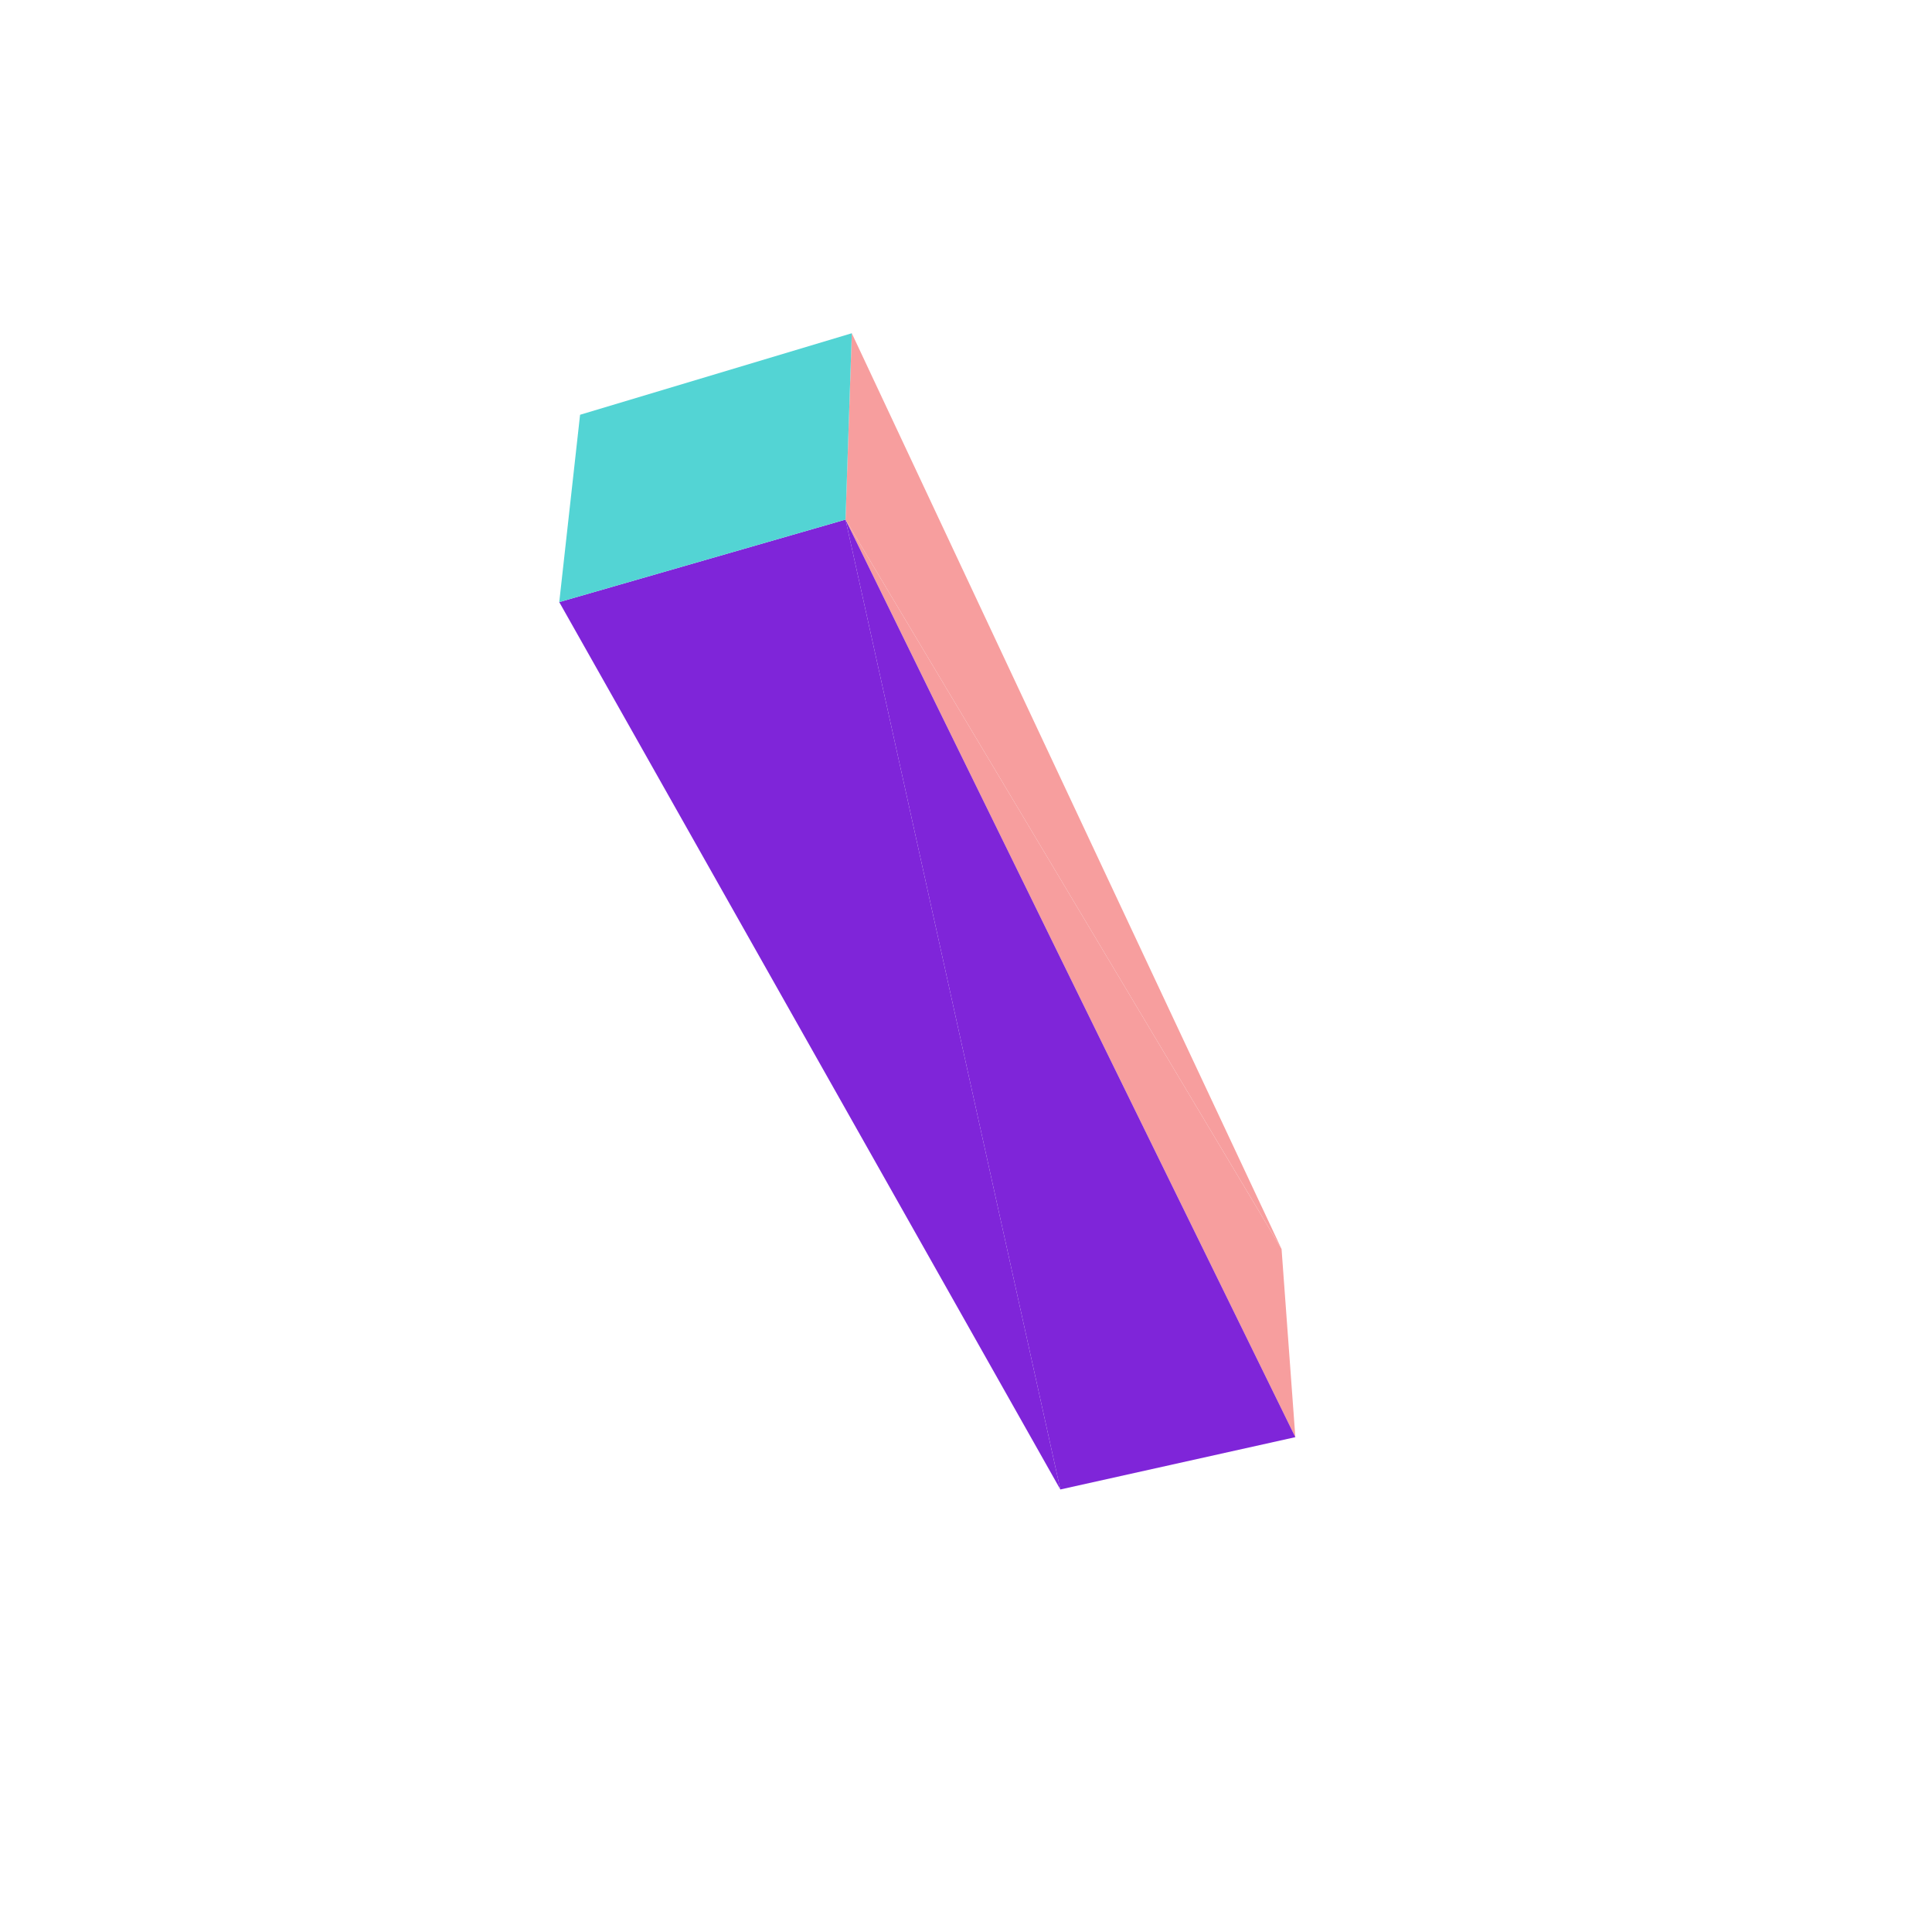
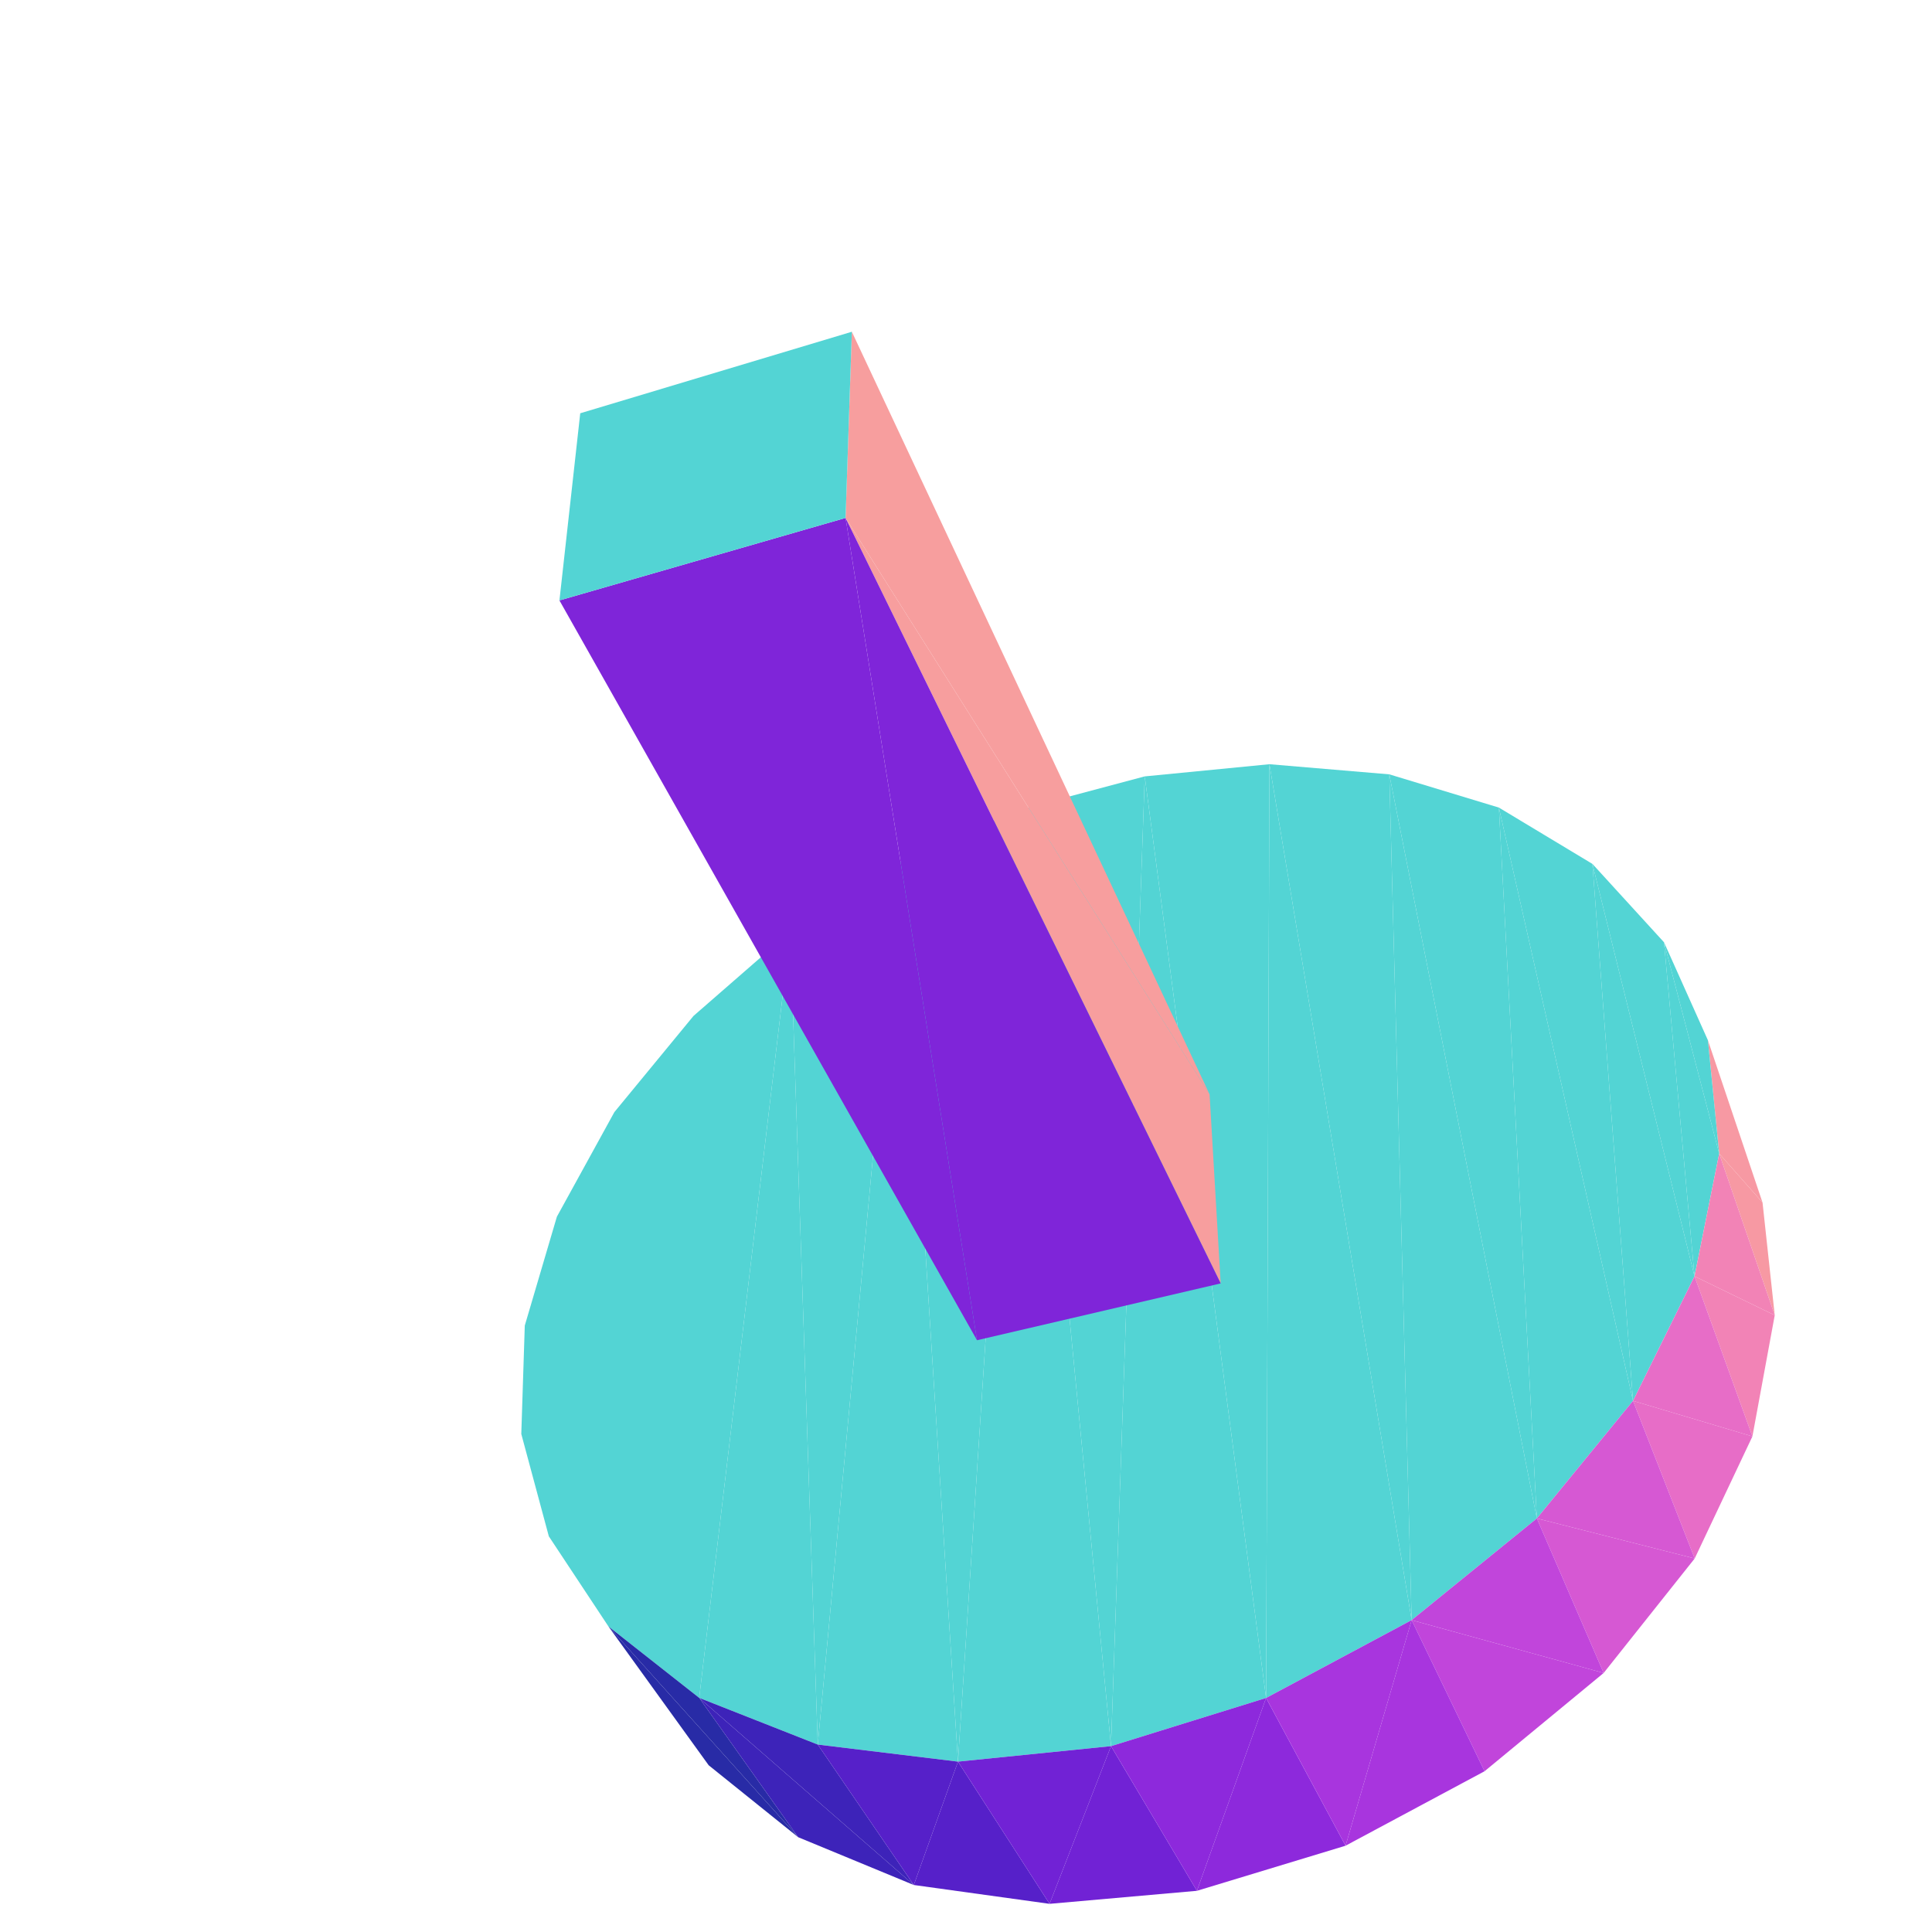
<svg xmlns="http://www.w3.org/2000/svg" viewBox="-250 -250 500 500" width="500" height="500">
-   <path d="M81.667,73.251L-31.181,-115.529L85.235,121.937z" style="fill:rgb(247,158,158)" />
-   <path d="M-31.181,-115.529L24.417,135.473L85.235,121.937z" style="fill:rgb(127,37,217)" />
-   <path d="M-31.181,-115.529L81.667,73.251L-29.556,-163.758z" style="fill:rgb(247,158,158)" />
-   <path d="M24.417,135.473L-31.181,-115.529L-105.266,-94.18z" style="fill:rgb(127,37,217)" />
-   <path d="M-105.266,-94.18L-29.556,-163.758L-99.877,-142.658zM-29.556,-163.758L-105.266,-94.18L-31.181,-115.529z" style="fill:rgb(83,212,212)" />
+   <path d="M-91.001,37.812L-92.537,170.917L-70.525,12.925zM-105.877,64.875L-107.963,147.598L-91.001,37.812zM-70.525,12.925L-69.046,189.406L-45.478,-8.898zM-115.09,121.113L-105.877,64.875L-114.187,93.058zM-45.478,-8.898L-38.361,201.495L-16.925,-26.913zM-16.925,-26.913L-2.075,205.909L14.035,-40.483zM14.035,-40.483L37.53,201.899L46.258,-49.07zM-105.877,64.875L-115.09,121.113L-107.963,147.598zM46.258,-49.07L77.664,189.434L78.531,-52.223zM-91.001,37.812L-107.963,147.598L-92.537,170.917zM78.531,-52.223L115.334,169.283L109.55,-49.6zM-70.525,12.925L-92.537,170.917L-69.046,189.406zM109.55,-49.6L147.738,142.963L137.912,-40.998zM137.912,-40.998L172.624,112.531L162.122,-26.419z" style="fill:rgb(83,212,212)" />
+   <path d="M-43.441,225.464L-92.537,170.917L-66.591,206.853z" style="fill:rgb(40,43,166)" />
+   <path d="M-45.478,-8.898L-69.046,189.406L-38.361,201.495z" style="fill:rgb(83,212,212)" />
+   <path d="M206.143,61.22L194.923,48.533L209.3,90.383z" style="fill:rgb(247,153,163)" />
+   <path d="M162.122,-26.419L188.542,80.3L180.646,-6.138z" style="fill:rgb(83,212,212)" />
+   <path d="M194.923,48.533L206.143,61.22L192.003,19.205z" style="fill:rgb(247,153,163)" />
+   <path d="M-16.925,-26.913L-38.361,201.495L-2.075,205.909zM180.646,-6.138L194.923,48.533L192.003,19.205z" style="fill:rgb(83,212,212)" />
+   <path d="M-92.537,170.917L-43.441,225.464L-69.046,189.406z" style="fill:rgb(40,43,166)" />
+   <path d="M-13.512,237.835L-69.046,189.406L-43.441,225.464z" style="fill:rgb(61,35,185)" />
+   <path d="M14.035,-40.483L-2.075,205.909L37.53,201.899z" style="fill:rgb(83,212,212)" />
+   <path d="M209.3,90.383L188.542,80.3L203.524,121.739z" style="fill:rgb(242,131,182)" />
+   <path d="M180.646,-6.138L188.542,80.3L194.923,48.533z" style="fill:rgb(83,212,212)" />
+   <path d="M188.542,80.3L209.3,90.383L194.923,48.533z" style="fill:rgb(242,131,182)" />
+   <path d="M46.258,-49.07L37.53,201.899L77.664,189.434zM162.122,-26.419L172.624,112.531L188.542,80.3zM78.531,-52.223L77.664,189.434L115.334,169.283zM137.912,-40.998L147.738,142.963L172.624,112.531zM109.55,-49.6L115.334,169.283L147.738,142.963z" style="fill:rgb(83,212,212)" />
+   <path d="M-69.046,189.406L-13.512,237.835L-38.361,201.495z" style="fill:rgb(61,35,185)" />
+   <path d="M203.524,121.739L172.624,112.531L188.587,153.336z" style="fill:rgb(231,109,199)" />
+   <path d="M-2.075,205.909L-13.512,237.835L21.624,242.71z" style="fill:rgb(86,32,201)" />
+   <path d="M172.624,112.531L203.524,121.739L188.542,80.3z" style="fill:rgb(231,109,199)" />
+   <path d="M-13.512,237.835L-2.075,205.909L-38.361,201.495z" style="fill:rgb(86,32,201)" />
+   <path d="M188.587,153.336L147.738,142.963L165.025,182.966z" style="fill:rgb(214,88,211)" />
+   <path d="M37.53,201.899L21.624,242.71L59.761,239.341z" style="fill:rgb(113,34,213)" />
+   <path d="M63.041,33.216L-31.166,-115.959L65.912,82.143z" style="fill:rgb(247,158,158)" />
+   <path d="M165.025,182.966L115.334,169.283L134.201,208.398z" style="fill:rgb(193,69,219)" />
+   <path d="M77.664,189.434L59.761,239.341L98.232,227.667z" style="fill:rgb(141,41,220)" />
+   <path d="M147.738,142.963L188.587,153.336L172.624,112.531z" style="fill:rgb(214,88,211)" />
+   <path d="M-31.166,-115.959L2.852,96.854L65.912,82.143z" style="fill:rgb(127,37,217)" />
+   <path d="M115.334,169.283L98.232,227.667L134.201,208.398z" style="fill:rgb(168,53,222)" />
+   <path d="M21.624,242.71L37.53,201.899L-2.075,205.909z" style="fill:rgb(113,34,213)" />
+   <path d="M115.334,169.283L165.025,182.966L147.738,142.963z" style="fill:rgb(193,69,219)" />
+   <path d="M59.761,239.341L77.664,189.434L37.53,201.899z" style="fill:rgb(141,41,220)" />
+   <path d="M98.232,227.667L115.334,169.283L77.664,189.434z" style="fill:rgb(168,53,222)" />
+   <path d="M-31.166,-115.959L63.041,33.216L-29.543,-164.144z" style="fill:rgb(247,158,158)" />
+   <path d="M2.852,96.854L-31.166,-115.959L-105.218,-94.612z" style="fill:rgb(127,37,217)" />
+   <path d="M-99.834,-143.047L-31.166,-115.959L-29.543,-164.144zM-31.166,-115.959L-99.834,-143.047L-105.218,-94.612z" style="fill:rgb(83,212,212)" />
</svg>
